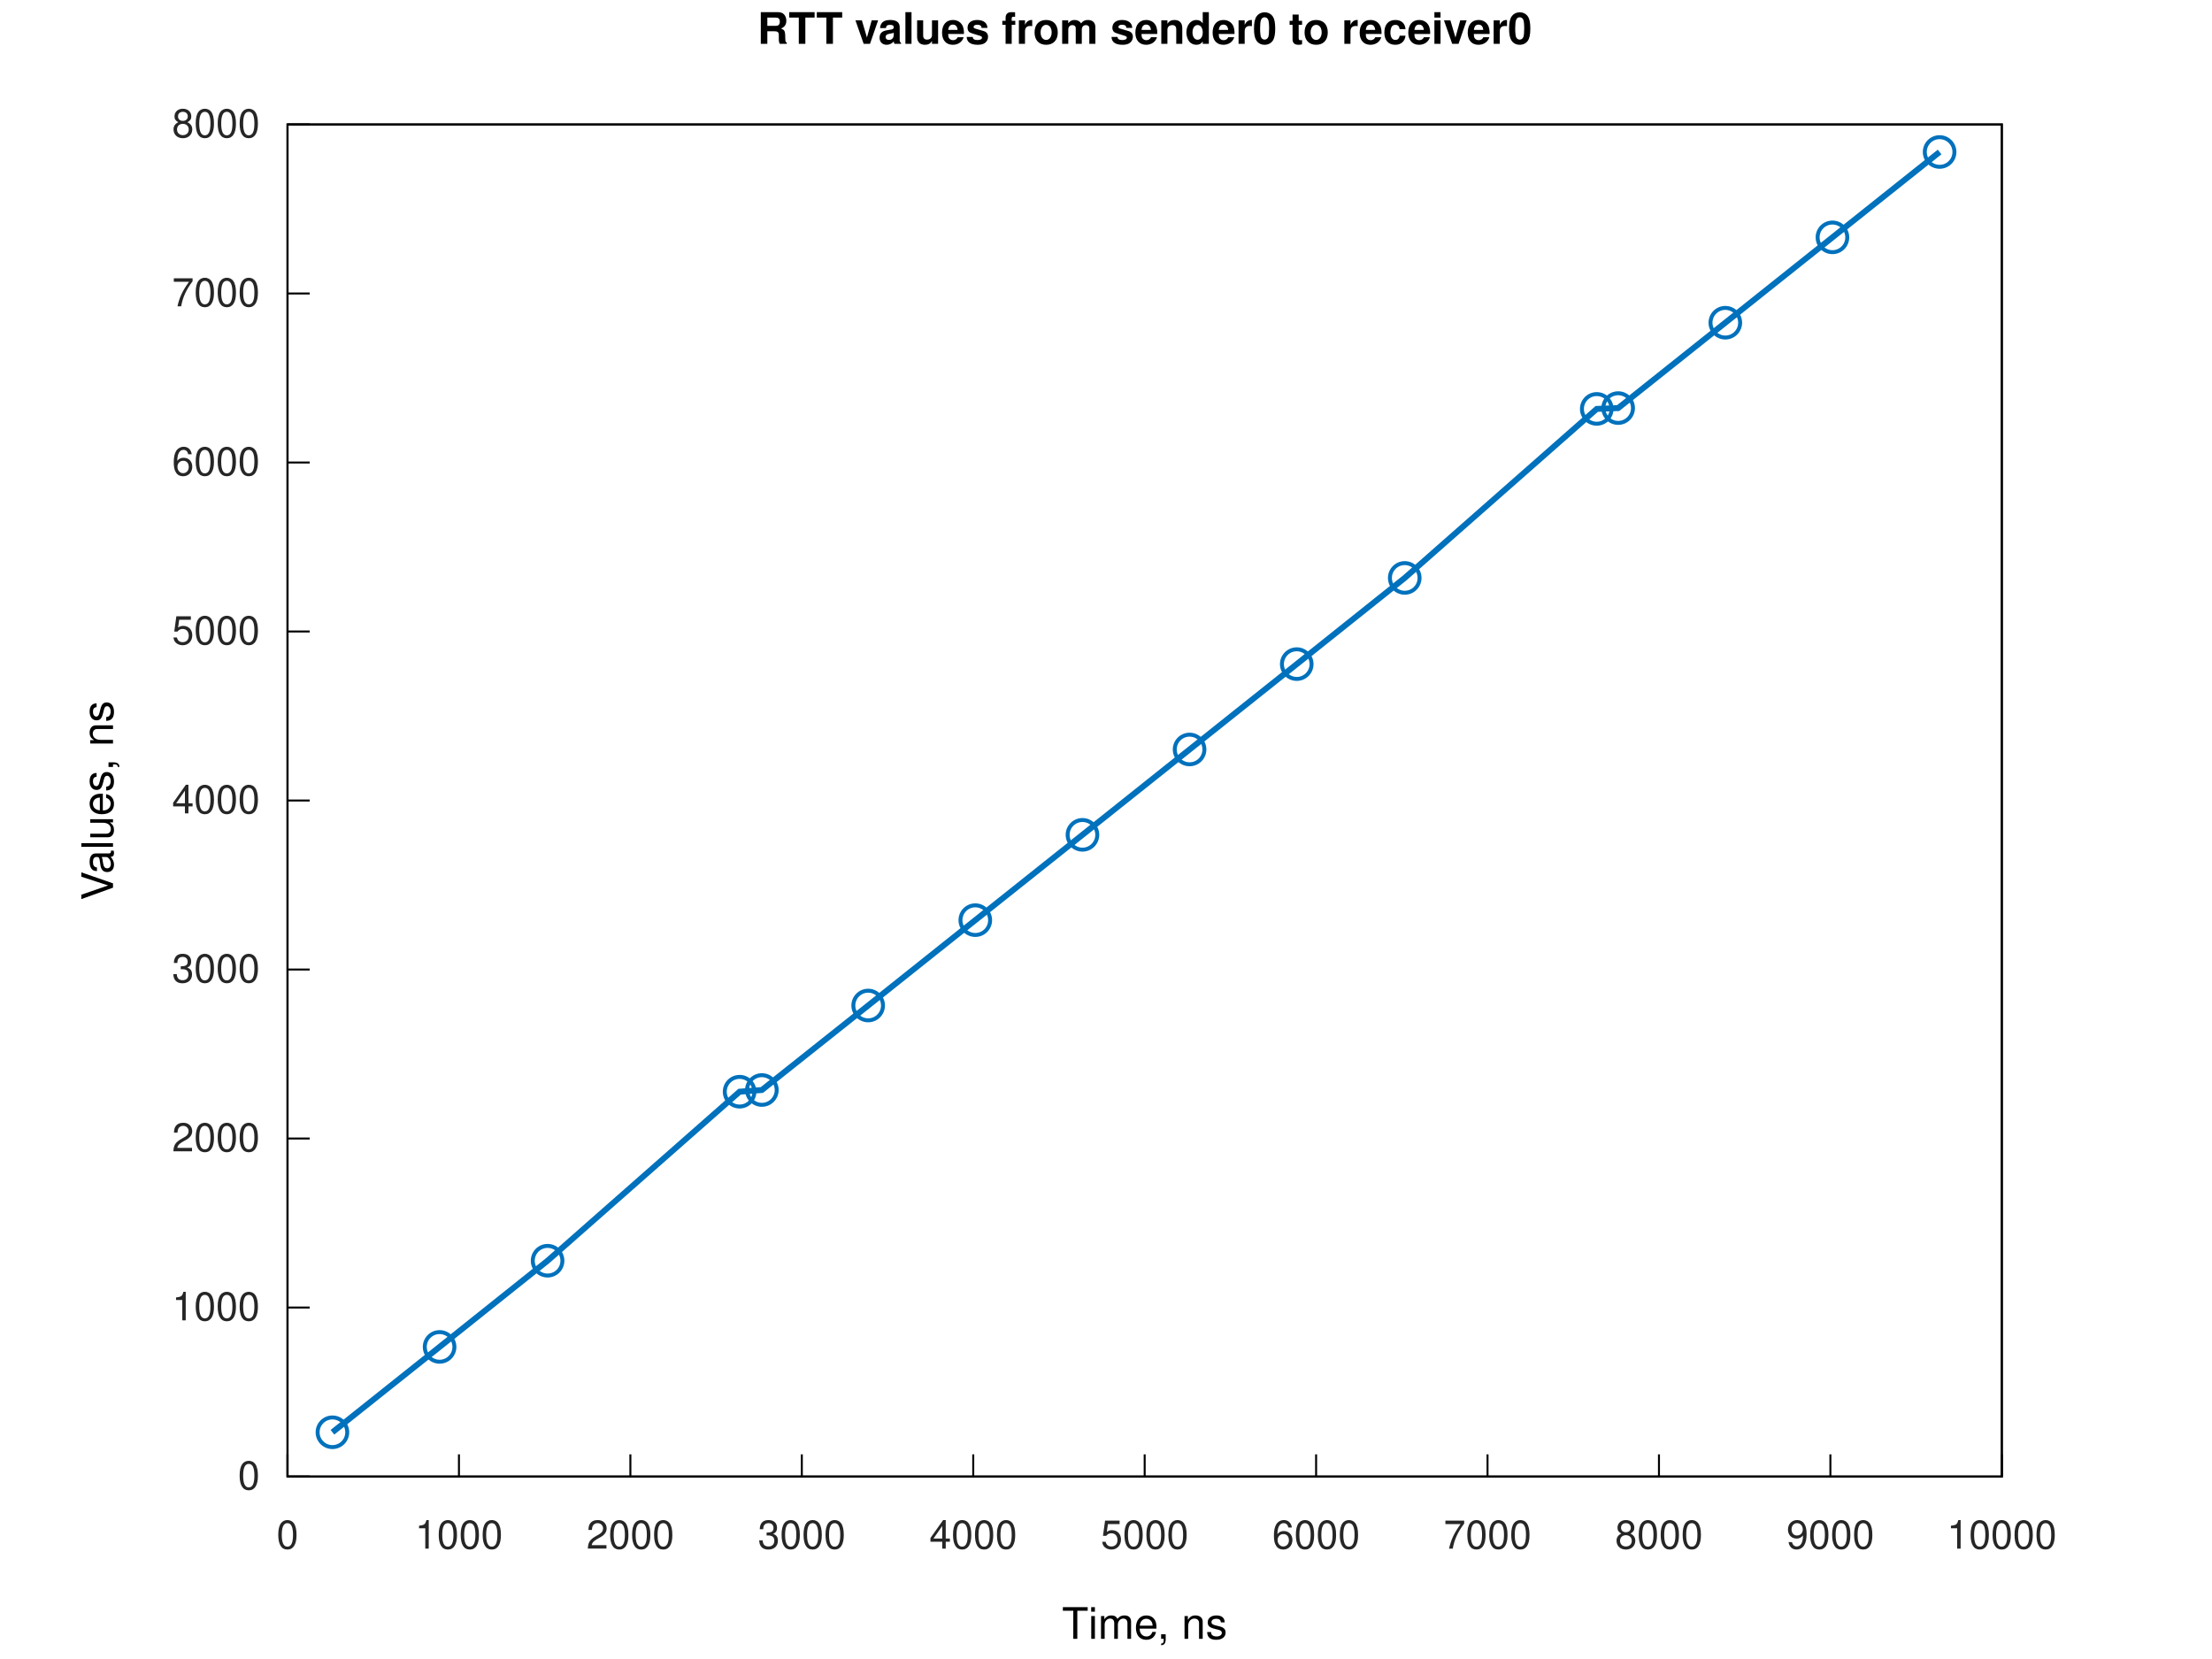
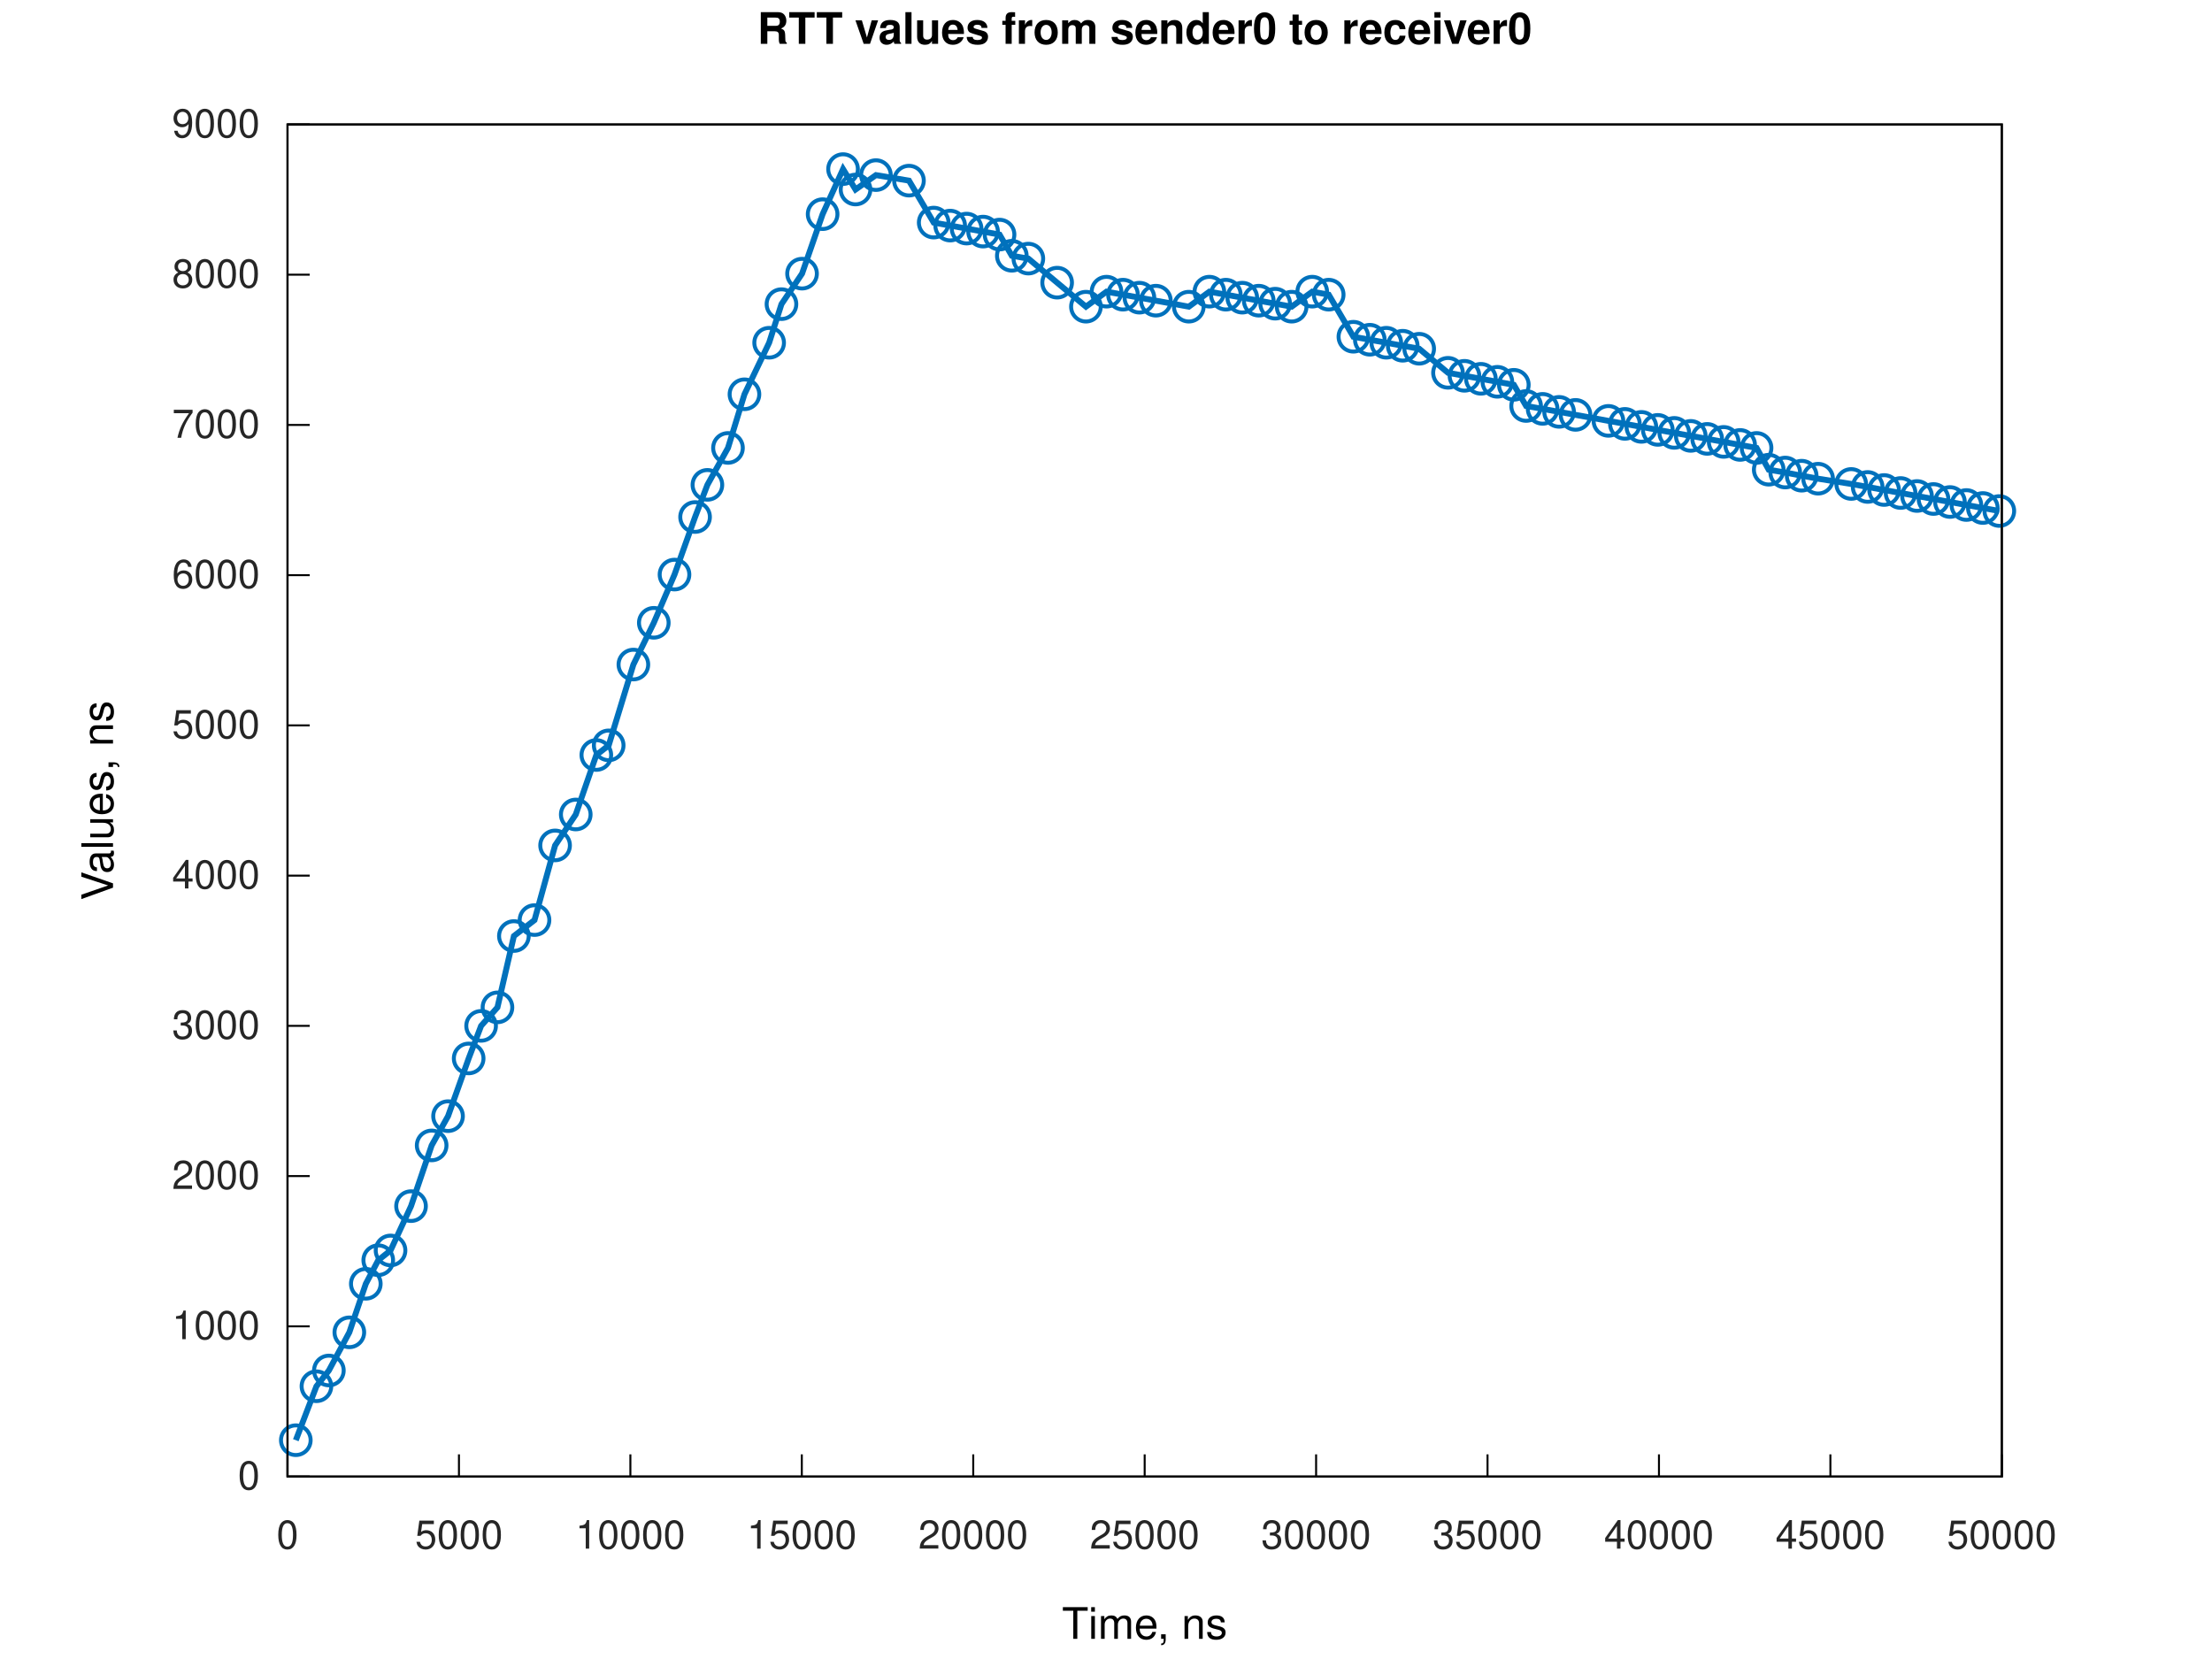
<svg xmlns="http://www.w3.org/2000/svg" xmlns:xlink="http://www.w3.org/1999/xlink" width="560" height="420" viewBox="0 0 560 420">
  <g id="gnuplot_canvas">
    <rect x="0" y="0" width="560" height="420" fill="none" />
    <defs>
      <circle id="gpDot" r="0.5" stroke-width="0.5" stroke="currentColor" />
      <path id="gpPt0" stroke-width="0.267" stroke="currentColor" d="M-1,0 h2 M0,-1 v2" />
      <path id="gpPt1" stroke-width="0.267" stroke="currentColor" d="M-1,-1 L1,1 M1,-1 L-1,1" />
      <path id="gpPt2" stroke-width="0.267" stroke="currentColor" d="M-1,0 L1,0 M0,-1 L0,1 M-1,-1 L1,1 M-1,1 L1,-1" />
      <rect id="gpPt3" stroke-width="0.267" stroke="currentColor" x="-1" y="-1" width="2" height="2" />
      <rect id="gpPt4" stroke-width="0.267" stroke="currentColor" fill="currentColor" x="-1" y="-1" width="2" height="2" />
      <circle id="gpPt5" stroke-width="0.267" stroke="currentColor" cx="0" cy="0" r="1" />
      <use xlink:href="#gpPt5" id="gpPt6" fill="currentColor" stroke="none" />
      <path id="gpPt7" stroke-width="0.267" stroke="currentColor" d="M0,-1.33 L-1.33,0.67 L1.33,0.67 z" />
      <use xlink:href="#gpPt7" id="gpPt8" fill="currentColor" stroke="none" />
      <use xlink:href="#gpPt7" id="gpPt9" stroke="currentColor" transform="rotate(180)" />
      <use xlink:href="#gpPt9" id="gpPt10" fill="currentColor" stroke="none" />
      <use xlink:href="#gpPt3" id="gpPt11" stroke="currentColor" transform="rotate(45)" />
      <use xlink:href="#gpPt11" id="gpPt12" fill="currentColor" stroke="none" />
      <path id="gpPt13" stroke-width="0.267" stroke="currentColor" d="M0,1.330 L1.265,0.411 L0.782,-1.067 L-0.782,-1.076 L-1.265,0.411 z" />
      <use xlink:href="#gpPt13" id="gpPt14" fill="currentColor" stroke="none" />
      <filter id="textbox" filterUnits="objectBoundingBox" x="0" y="0" height="1" width="1">
        <feFlood flood-color="white" flood-opacity="1" result="bgnd" />
        <feComposite in="SourceGraphic" in2="bgnd" operator="atop" />
      </filter>
      <filter id="greybox" filterUnits="objectBoundingBox" x="0" y="0" height="1" width="1">
        <feFlood flood-color="lightgrey" flood-opacity="1" result="grey" />
        <feComposite in="SourceGraphic" in2="grey" operator="atop" />
      </filter>
    </defs>
    <g fill="none" color="white" stroke="currentColor" stroke-width="1.00" stroke-linecap="butt" stroke-linejoin="miter">
</g>
    <g fill="none" color="white" stroke="currentColor" stroke-width="0.50" stroke-linecap="butt" stroke-linejoin="miter">
</g>
    <g fill="none" color="black" stroke="currentColor" stroke-width="0.50" stroke-linecap="butt" stroke-linejoin="miter">
      <path stroke="rgb(  0,   0,   0)" d="M72.79,373.81 L78.41,373.81  " />
      <g transform="translate(65.79,377.06)" stroke="none" fill="rgb(38,38,38)" font-family="Helvetica" font-size="10.00" text-anchor="end">
        <text>
          <tspan font-family="Helvetica">0</tspan>
        </text>
      </g>
    </g>
    <g fill="none" color="black" stroke="currentColor" stroke-width="0.50" stroke-linecap="butt" stroke-linejoin="miter">
-       <path stroke="rgb(  0,   0,   0)" d="M72.79,331.02 L78.41,331.02  " />
-       <g transform="translate(65.79,334.27)" stroke="none" fill="rgb(38,38,38)" font-family="Helvetica" font-size="10.00" text-anchor="end">
+       <path stroke="rgb(  0,   0,   0)" d="M72.79,335.78 L78.41,335.78  " />
+       <g transform="translate(65.79,339.03)" stroke="none" fill="rgb(38,38,38)" font-family="Helvetica" font-size="10.00" text-anchor="end">
        <text>
          <tspan font-family="Helvetica">1000</tspan>
        </text>
      </g>
    </g>
    <g fill="none" color="black" stroke="currentColor" stroke-width="0.50" stroke-linecap="butt" stroke-linejoin="miter">
-       <path stroke="rgb(  0,   0,   0)" d="M72.79,288.23 L78.41,288.23  " />
-       <g transform="translate(65.79,291.48)" stroke="none" fill="rgb(38,38,38)" font-family="Helvetica" font-size="10.00" text-anchor="end">
+       <path stroke="rgb(  0,   0,   0)" d="M72.79,297.74 L78.41,297.74  " />
+       <g transform="translate(65.79,300.99)" stroke="none" fill="rgb(38,38,38)" font-family="Helvetica" font-size="10.00" text-anchor="end">
        <text>
          <tspan font-family="Helvetica">2000</tspan>
        </text>
      </g>
    </g>
    <g fill="none" color="black" stroke="currentColor" stroke-width="0.50" stroke-linecap="butt" stroke-linejoin="miter">
-       <path stroke="rgb(  0,   0,   0)" d="M72.79,245.45 L78.41,245.45  " />
-       <g transform="translate(65.79,248.70)" stroke="none" fill="rgb(38,38,38)" font-family="Helvetica" font-size="10.00" text-anchor="end">
+       <path stroke="rgb(  0,   0,   0)" d="M72.79,259.71 L78.41,259.71  " />
+       <g transform="translate(65.79,262.96)" stroke="none" fill="rgb(38,38,38)" font-family="Helvetica" font-size="10.00" text-anchor="end">
        <text>
          <tspan font-family="Helvetica">3000</tspan>
        </text>
      </g>
    </g>
    <g fill="none" color="black" stroke="currentColor" stroke-width="0.50" stroke-linecap="butt" stroke-linejoin="miter">
-       <path stroke="rgb(  0,   0,   0)" d="M72.79,202.66 L78.41,202.66  " />
-       <g transform="translate(65.79,205.91)" stroke="none" fill="rgb(38,38,38)" font-family="Helvetica" font-size="10.00" text-anchor="end">
+       <path stroke="rgb(  0,   0,   0)" d="M72.79,221.68 L78.41,221.68  " />
+       <g transform="translate(65.79,224.93)" stroke="none" fill="rgb(38,38,38)" font-family="Helvetica" font-size="10.00" text-anchor="end">
        <text>
          <tspan font-family="Helvetica">4000</tspan>
        </text>
      </g>
    </g>
    <g fill="none" color="black" stroke="currentColor" stroke-width="0.50" stroke-linecap="butt" stroke-linejoin="miter">
-       <path stroke="rgb(  0,   0,   0)" d="M72.79,159.87 L78.41,159.87  " />
-       <g transform="translate(65.79,163.12)" stroke="none" fill="rgb(38,38,38)" font-family="Helvetica" font-size="10.00" text-anchor="end">
+       <path stroke="rgb(  0,   0,   0)" d="M72.79,183.64 L78.41,183.64  " />
+       <g transform="translate(65.79,186.89)" stroke="none" fill="rgb(38,38,38)" font-family="Helvetica" font-size="10.00" text-anchor="end">
        <text>
          <tspan font-family="Helvetica">5000</tspan>
        </text>
      </g>
    </g>
    <g fill="none" color="black" stroke="currentColor" stroke-width="0.50" stroke-linecap="butt" stroke-linejoin="miter">
-       <path stroke="rgb(  0,   0,   0)" d="M72.79,117.09 L78.41,117.09  " />
-       <g transform="translate(65.79,120.34)" stroke="none" fill="rgb(38,38,38)" font-family="Helvetica" font-size="10.00" text-anchor="end">
+       <path stroke="rgb(  0,   0,   0)" d="M72.79,145.61 L78.41,145.61  " />
+       <g transform="translate(65.79,148.86)" stroke="none" fill="rgb(38,38,38)" font-family="Helvetica" font-size="10.00" text-anchor="end">
        <text>
          <tspan font-family="Helvetica">6000</tspan>
        </text>
      </g>
    </g>
    <g fill="none" color="black" stroke="currentColor" stroke-width="0.50" stroke-linecap="butt" stroke-linejoin="miter">
-       <path stroke="rgb(  0,   0,   0)" d="M72.79,74.30 L78.41,74.30  " />
-       <g transform="translate(65.79,77.55)" stroke="none" fill="rgb(38,38,38)" font-family="Helvetica" font-size="10.00" text-anchor="end">
+       <path stroke="rgb(  0,   0,   0)" d="M72.79,107.58 L78.41,107.58  " />
+       <g transform="translate(65.79,110.83)" stroke="none" fill="rgb(38,38,38)" font-family="Helvetica" font-size="10.00" text-anchor="end">
        <text>
          <tspan font-family="Helvetica">7000</tspan>
+         </text>
+       </g>
+     </g>
+     <g fill="none" color="black" stroke="currentColor" stroke-width="0.50" stroke-linecap="butt" stroke-linejoin="miter">
+       <path stroke="rgb(  0,   0,   0)" d="M72.79,69.54 L78.41,69.54  " />
+       <g transform="translate(65.79,72.79)" stroke="none" fill="rgb(38,38,38)" font-family="Helvetica" font-size="10.00" text-anchor="end">
+         <text>
+           <tspan font-family="Helvetica">8000</tspan>
        </text>
      </g>
    </g>
    <g fill="none" color="black" stroke="currentColor" stroke-width="0.50" stroke-linecap="butt" stroke-linejoin="miter">
      <path stroke="rgb(  0,   0,   0)" d="M72.79,31.51 L78.41,31.51  " />
      <g transform="translate(65.79,34.76)" stroke="none" fill="rgb(38,38,38)" font-family="Helvetica" font-size="10.00" text-anchor="end">
        <text>
-           <tspan font-family="Helvetica">8000</tspan>
+           <tspan font-family="Helvetica">9000</tspan>
        </text>
      </g>
    </g>
    <g fill="none" color="black" stroke="currentColor" stroke-width="0.50" stroke-linecap="butt" stroke-linejoin="miter">
      <path stroke="rgb(  0,   0,   0)" d="M72.79,373.81 L72.79,368.19  " />
      <g transform="translate(72.79,392.06)" stroke="none" fill="rgb(38,38,38)" font-family="Helvetica" font-size="10.00" text-anchor="middle">
        <text>
          <tspan font-family="Helvetica">0</tspan>
        </text>
      </g>
    </g>
    <g fill="none" color="black" stroke="currentColor" stroke-width="0.50" stroke-linecap="butt" stroke-linejoin="miter">
      <path stroke="rgb(  0,   0,   0)" d="M116.19,373.81 L116.19,368.19  " />
      <g transform="translate(116.19,392.06)" stroke="none" fill="rgb(38,38,38)" font-family="Helvetica" font-size="10.00" text-anchor="middle">
        <text>
-           <tspan font-family="Helvetica">1000</tspan>
+           <tspan font-family="Helvetica">5000</tspan>
        </text>
      </g>
    </g>
    <g fill="none" color="black" stroke="currentColor" stroke-width="0.50" stroke-linecap="butt" stroke-linejoin="miter">
      <path stroke="rgb(  0,   0,   0)" d="M159.59,373.81 L159.59,368.19  " />
      <g transform="translate(159.59,392.06)" stroke="none" fill="rgb(38,38,38)" font-family="Helvetica" font-size="10.00" text-anchor="middle">
        <text>
-           <tspan font-family="Helvetica">2000</tspan>
+           <tspan font-family="Helvetica">10000</tspan>
        </text>
      </g>
    </g>
    <g fill="none" color="black" stroke="currentColor" stroke-width="0.50" stroke-linecap="butt" stroke-linejoin="miter">
      <path stroke="rgb(  0,   0,   0)" d="M202.99,373.81 L202.99,368.19  " />
      <g transform="translate(202.99,392.06)" stroke="none" fill="rgb(38,38,38)" font-family="Helvetica" font-size="10.00" text-anchor="middle">
        <text>
-           <tspan font-family="Helvetica">3000</tspan>
+           <tspan font-family="Helvetica">15000</tspan>
        </text>
      </g>
    </g>
    <g fill="none" color="black" stroke="currentColor" stroke-width="0.50" stroke-linecap="butt" stroke-linejoin="miter">
      <path stroke="rgb(  0,   0,   0)" d="M246.39,373.81 L246.39,368.19  " />
      <g transform="translate(246.39,392.06)" stroke="none" fill="rgb(38,38,38)" font-family="Helvetica" font-size="10.00" text-anchor="middle">
        <text>
-           <tspan font-family="Helvetica">4000</tspan>
+           <tspan font-family="Helvetica">20000</tspan>
        </text>
      </g>
    </g>
    <g fill="none" color="black" stroke="currentColor" stroke-width="0.50" stroke-linecap="butt" stroke-linejoin="miter">
      <path stroke="rgb(  0,   0,   0)" d="M289.79,373.81 L289.79,368.19  " />
      <g transform="translate(289.79,392.06)" stroke="none" fill="rgb(38,38,38)" font-family="Helvetica" font-size="10.00" text-anchor="middle">
        <text>
-           <tspan font-family="Helvetica">5000</tspan>
+           <tspan font-family="Helvetica">25000</tspan>
        </text>
      </g>
    </g>
    <g fill="none" color="black" stroke="currentColor" stroke-width="0.50" stroke-linecap="butt" stroke-linejoin="miter">
      <path stroke="rgb(  0,   0,   0)" d="M333.19,373.81 L333.19,368.19  " />
      <g transform="translate(333.19,392.06)" stroke="none" fill="rgb(38,38,38)" font-family="Helvetica" font-size="10.00" text-anchor="middle">
        <text>
-           <tspan font-family="Helvetica">6000</tspan>
+           <tspan font-family="Helvetica">30000</tspan>
        </text>
      </g>
    </g>
    <g fill="none" color="black" stroke="currentColor" stroke-width="0.50" stroke-linecap="butt" stroke-linejoin="miter">
      <path stroke="rgb(  0,   0,   0)" d="M376.59,373.81 L376.59,368.19  " />
      <g transform="translate(376.59,392.06)" stroke="none" fill="rgb(38,38,38)" font-family="Helvetica" font-size="10.00" text-anchor="middle">
        <text>
-           <tspan font-family="Helvetica">7000</tspan>
+           <tspan font-family="Helvetica">35000</tspan>
        </text>
      </g>
    </g>
    <g fill="none" color="black" stroke="currentColor" stroke-width="0.50" stroke-linecap="butt" stroke-linejoin="miter">
      <path stroke="rgb(  0,   0,   0)" d="M419.99,373.81 L419.99,368.19  " />
      <g transform="translate(419.99,392.06)" stroke="none" fill="rgb(38,38,38)" font-family="Helvetica" font-size="10.00" text-anchor="middle">
        <text>
-           <tspan font-family="Helvetica">8000</tspan>
+           <tspan font-family="Helvetica">40000</tspan>
        </text>
      </g>
    </g>
    <g fill="none" color="black" stroke="currentColor" stroke-width="0.50" stroke-linecap="butt" stroke-linejoin="miter">
      <path stroke="rgb(  0,   0,   0)" d="M463.39,373.81 L463.39,368.19  " />
      <g transform="translate(463.39,392.06)" stroke="none" fill="rgb(38,38,38)" font-family="Helvetica" font-size="10.00" text-anchor="middle">
        <text>
-           <tspan font-family="Helvetica">9000</tspan>
+           <tspan font-family="Helvetica">45000</tspan>
        </text>
      </g>
    </g>
    <g fill="none" color="black" stroke="currentColor" stroke-width="0.50" stroke-linecap="butt" stroke-linejoin="miter">
      <path stroke="rgb(  0,   0,   0)" d="M506.79,373.81 L506.79,368.19  " />
      <g transform="translate(506.79,392.06)" stroke="none" fill="rgb(38,38,38)" font-family="Helvetica" font-size="10.00" text-anchor="middle">
        <text>
-           <tspan font-family="Helvetica">10000</tspan>
+           <tspan font-family="Helvetica">50000</tspan>
        </text>
      </g>
    </g>
    <g fill="none" color="black" stroke="currentColor" stroke-width="0.50" stroke-linecap="butt" stroke-linejoin="miter">
</g>
    <g fill="none" color="black" stroke="currentColor" stroke-width="0.50" stroke-linecap="butt" stroke-linejoin="miter">
      <path stroke="rgb(  0,   0,   0)" d="M72.79,31.51 L72.79,373.81 L506.79,373.81 L506.79,31.51 L72.79,31.51 Z  " />
    </g>
    <g fill="none" color="black" stroke="currentColor" stroke-width="0.50" stroke-linecap="butt" stroke-linejoin="miter">
</g>
    <g id="gnuplot_plot_1a">
      <g fill="none" color="white" stroke="rgb(  0,   0,   0)" stroke-width="1.50" stroke-linecap="butt" stroke-linejoin="miter">
</g>
      <g fill="none" color="black" stroke="currentColor" stroke-width="1.50" stroke-linecap="butt" stroke-linejoin="miter">
-         <path stroke="rgb(  0, 113, 188)" d="M84.16,362.60 L111.29,340.99 L138.63,319.17 L187.24,276.38 L192.88,275.95 L219.79,254.56 L246.91,232.95 L274.04,211.35   L301.16,189.74 L328.29,168.13 L355.63,146.31 L404.24,103.52 L409.66,103.31 L436.79,81.70 L463.91,60.09 L491.04,38.48    " />
-         <use xlink:href="#gpPt5" transform="translate(84.16,362.60) scale(3.75)" color="rgb(  0, 113, 188)" />
-         <use xlink:href="#gpPt5" transform="translate(111.29,340.99) scale(3.75)" color="rgb(  0, 113, 188)" />
-         <use xlink:href="#gpPt5" transform="translate(138.63,319.17) scale(3.75)" color="rgb(  0, 113, 188)" />
-         <use xlink:href="#gpPt5" transform="translate(187.24,276.38) scale(3.75)" color="rgb(  0, 113, 188)" />
-         <use xlink:href="#gpPt5" transform="translate(192.88,275.95) scale(3.75)" color="rgb(  0, 113, 188)" />
-         <use xlink:href="#gpPt5" transform="translate(219.79,254.56) scale(3.75)" color="rgb(  0, 113, 188)" />
-         <use xlink:href="#gpPt5" transform="translate(246.91,232.95) scale(3.75)" color="rgb(  0, 113, 188)" />
-         <use xlink:href="#gpPt5" transform="translate(274.04,211.35) scale(3.75)" color="rgb(  0, 113, 188)" />
-         <use xlink:href="#gpPt5" transform="translate(301.16,189.74) scale(3.75)" color="rgb(  0, 113, 188)" />
-         <use xlink:href="#gpPt5" transform="translate(328.29,168.13) scale(3.75)" color="rgb(  0, 113, 188)" />
-         <use xlink:href="#gpPt5" transform="translate(355.63,146.31) scale(3.75)" color="rgb(  0, 113, 188)" />
-         <use xlink:href="#gpPt5" transform="translate(404.24,103.52) scale(3.75)" color="rgb(  0, 113, 188)" />
-         <use xlink:href="#gpPt5" transform="translate(409.66,103.31) scale(3.75)" color="rgb(  0, 113, 188)" />
-         <use xlink:href="#gpPt5" transform="translate(436.79,81.70) scale(3.75)" color="rgb(  0, 113, 188)" />
-         <use xlink:href="#gpPt5" transform="translate(463.91,60.09) scale(3.75)" color="rgb(  0, 113, 188)" />
-         <use xlink:href="#gpPt5" transform="translate(491.04,38.48) scale(3.75)" color="rgb(  0, 113, 188)" />
+         <path stroke="rgb(  0, 113, 188)" d="M74.89,364.61 L80.11,350.95 L83.26,346.96 L88.44,337.30 L92.61,325.01 L95.76,319.04 L98.87,316.57 L104.06,305.35   L109.28,289.98 L113.43,282.57 L118.65,267.96 L121.80,259.71 L125.94,255.03 L130.10,236.97 L135.32,232.93 L140.53,214.03   L145.76,206.20 L150.97,191.14 L154.10,188.70 L160.35,168.24 L165.52,157.67 L170.76,145.46 L175.97,130.89 L179.09,122.75   L184.30,113.40 L188.47,99.82 L194.72,86.77 L197.84,77.00 L203.05,69.28 L208.26,54.22 L213.43,42.81 L216.59,47.98   L221.76,44.33 L230.12,45.73 L236.38,56.35 L240.55,57.11 L244.71,57.87 L248.88,58.63 L253.05,59.39 L256.16,64.75   L260.34,65.47 L267.63,71.56 L274.92,77.64 L280.13,73.84 L284.30,74.60 L288.46,75.36 L292.63,76.12 L300.96,77.64   L306.17,73.84 L310.34,74.60 L314.50,75.36 L318.67,76.12 L322.83,76.88 L327.00,77.64 L332.21,73.84 L336.38,74.60   L342.63,85.25 L346.79,86.01 L350.96,86.77 L355.12,87.53 L359.29,88.29 L366.58,94.38 L370.75,95.14 L374.91,95.90   L379.08,96.66 L383.25,97.42 L386.36,102.78 L390.54,103.51 L394.71,104.27 L398.87,105.03 L407.20,106.55 L411.37,107.31   L415.54,108.07 L419.70,108.83 L423.87,109.59 L428.04,110.35 L432.20,111.11 L436.37,111.87 L440.54,112.64 L444.70,113.40   L447.78,118.91 L451.96,119.63 L456.12,120.43 L460.28,121.19 L468.66,122.52 L472.83,123.28 L476.99,124.05 L481.16,124.81   L485.32,125.57 L489.49,126.33 L493.66,127.09 L497.82,127.85 L501.99,128.61 L506.16,129.37  " />
+         <use xlink:href="#gpPt5" transform="translate(74.89,364.61) scale(3.75)" color="rgb(  0, 113, 188)" />
+         <use xlink:href="#gpPt5" transform="translate(80.11,350.95) scale(3.75)" color="rgb(  0, 113, 188)" />
+         <use xlink:href="#gpPt5" transform="translate(83.26,346.96) scale(3.75)" color="rgb(  0, 113, 188)" />
+         <use xlink:href="#gpPt5" transform="translate(88.44,337.30) scale(3.75)" color="rgb(  0, 113, 188)" />
+         <use xlink:href="#gpPt5" transform="translate(92.61,325.01) scale(3.75)" color="rgb(  0, 113, 188)" />
+         <use xlink:href="#gpPt5" transform="translate(95.76,319.04) scale(3.75)" color="rgb(  0, 113, 188)" />
+         <use xlink:href="#gpPt5" transform="translate(98.87,316.57) scale(3.75)" color="rgb(  0, 113, 188)" />
+         <use xlink:href="#gpPt5" transform="translate(104.06,305.35) scale(3.75)" color="rgb(  0, 113, 188)" />
+         <use xlink:href="#gpPt5" transform="translate(109.28,289.98) scale(3.75)" color="rgb(  0, 113, 188)" />
+         <use xlink:href="#gpPt5" transform="translate(113.43,282.57) scale(3.75)" color="rgb(  0, 113, 188)" />
+         <use xlink:href="#gpPt5" transform="translate(118.65,267.96) scale(3.75)" color="rgb(  0, 113, 188)" />
+         <use xlink:href="#gpPt5" transform="translate(121.80,259.71) scale(3.75)" color="rgb(  0, 113, 188)" />
+         <use xlink:href="#gpPt5" transform="translate(125.94,255.03) scale(3.75)" color="rgb(  0, 113, 188)" />
+         <use xlink:href="#gpPt5" transform="translate(130.10,236.97) scale(3.75)" color="rgb(  0, 113, 188)" />
+         <use xlink:href="#gpPt5" transform="translate(135.32,232.93) scale(3.75)" color="rgb(  0, 113, 188)" />
+         <use xlink:href="#gpPt5" transform="translate(140.53,214.03) scale(3.75)" color="rgb(  0, 113, 188)" />
+         <use xlink:href="#gpPt5" transform="translate(145.76,206.20) scale(3.75)" color="rgb(  0, 113, 188)" />
+         <use xlink:href="#gpPt5" transform="translate(150.97,191.14) scale(3.75)" color="rgb(  0, 113, 188)" />
+         <use xlink:href="#gpPt5" transform="translate(154.10,188.70) scale(3.75)" color="rgb(  0, 113, 188)" />
+         <use xlink:href="#gpPt5" transform="translate(160.35,168.24) scale(3.75)" color="rgb(  0, 113, 188)" />
+         <use xlink:href="#gpPt5" transform="translate(165.52,157.67) scale(3.75)" color="rgb(  0, 113, 188)" />
+         <use xlink:href="#gpPt5" transform="translate(170.76,145.46) scale(3.75)" color="rgb(  0, 113, 188)" />
+         <use xlink:href="#gpPt5" transform="translate(175.97,130.89) scale(3.75)" color="rgb(  0, 113, 188)" />
+         <use xlink:href="#gpPt5" transform="translate(179.09,122.75) scale(3.75)" color="rgb(  0, 113, 188)" />
+         <use xlink:href="#gpPt5" transform="translate(184.30,113.40) scale(3.75)" color="rgb(  0, 113, 188)" />
+         <use xlink:href="#gpPt5" transform="translate(188.47,99.82) scale(3.75)" color="rgb(  0, 113, 188)" />
+         <use xlink:href="#gpPt5" transform="translate(194.72,86.77) scale(3.75)" color="rgb(  0, 113, 188)" />
+         <use xlink:href="#gpPt5" transform="translate(197.84,77.00) scale(3.75)" color="rgb(  0, 113, 188)" />
+         <use xlink:href="#gpPt5" transform="translate(203.05,69.28) scale(3.75)" color="rgb(  0, 113, 188)" />
+         <use xlink:href="#gpPt5" transform="translate(208.26,54.22) scale(3.75)" color="rgb(  0, 113, 188)" />
+         <use xlink:href="#gpPt5" transform="translate(213.43,42.81) scale(3.75)" color="rgb(  0, 113, 188)" />
+         <use xlink:href="#gpPt5" transform="translate(216.59,47.98) scale(3.75)" color="rgb(  0, 113, 188)" />
+         <use xlink:href="#gpPt5" transform="translate(221.76,44.33) scale(3.75)" color="rgb(  0, 113, 188)" />
+         <use xlink:href="#gpPt5" transform="translate(230.12,45.73) scale(3.75)" color="rgb(  0, 113, 188)" />
+         <use xlink:href="#gpPt5" transform="translate(236.38,56.35) scale(3.75)" color="rgb(  0, 113, 188)" />
+         <use xlink:href="#gpPt5" transform="translate(240.55,57.11) scale(3.75)" color="rgb(  0, 113, 188)" />
+         <use xlink:href="#gpPt5" transform="translate(244.71,57.87) scale(3.75)" color="rgb(  0, 113, 188)" />
+         <use xlink:href="#gpPt5" transform="translate(248.88,58.63) scale(3.75)" color="rgb(  0, 113, 188)" />
+         <use xlink:href="#gpPt5" transform="translate(253.05,59.39) scale(3.75)" color="rgb(  0, 113, 188)" />
+         <use xlink:href="#gpPt5" transform="translate(256.16,64.75) scale(3.75)" color="rgb(  0, 113, 188)" />
+         <use xlink:href="#gpPt5" transform="translate(260.34,65.47) scale(3.75)" color="rgb(  0, 113, 188)" />
+         <use xlink:href="#gpPt5" transform="translate(267.63,71.56) scale(3.75)" color="rgb(  0, 113, 188)" />
+         <use xlink:href="#gpPt5" transform="translate(274.92,77.64) scale(3.75)" color="rgb(  0, 113, 188)" />
+         <use xlink:href="#gpPt5" transform="translate(280.13,73.84) scale(3.75)" color="rgb(  0, 113, 188)" />
+         <use xlink:href="#gpPt5" transform="translate(284.30,74.60) scale(3.75)" color="rgb(  0, 113, 188)" />
+         <use xlink:href="#gpPt5" transform="translate(288.46,75.36) scale(3.75)" color="rgb(  0, 113, 188)" />
+         <use xlink:href="#gpPt5" transform="translate(292.63,76.12) scale(3.75)" color="rgb(  0, 113, 188)" />
+         <use xlink:href="#gpPt5" transform="translate(300.96,77.64) scale(3.75)" color="rgb(  0, 113, 188)" />
+         <use xlink:href="#gpPt5" transform="translate(306.17,73.84) scale(3.75)" color="rgb(  0, 113, 188)" />
+         <use xlink:href="#gpPt5" transform="translate(310.34,74.60) scale(3.75)" color="rgb(  0, 113, 188)" />
+         <use xlink:href="#gpPt5" transform="translate(314.50,75.36) scale(3.75)" color="rgb(  0, 113, 188)" />
+         <use xlink:href="#gpPt5" transform="translate(318.67,76.12) scale(3.75)" color="rgb(  0, 113, 188)" />
+         <use xlink:href="#gpPt5" transform="translate(322.83,76.88) scale(3.75)" color="rgb(  0, 113, 188)" />
+         <use xlink:href="#gpPt5" transform="translate(327.00,77.64) scale(3.75)" color="rgb(  0, 113, 188)" />
+         <use xlink:href="#gpPt5" transform="translate(332.21,73.84) scale(3.75)" color="rgb(  0, 113, 188)" />
+         <use xlink:href="#gpPt5" transform="translate(336.38,74.60) scale(3.75)" color="rgb(  0, 113, 188)" />
+         <use xlink:href="#gpPt5" transform="translate(342.63,85.25) scale(3.75)" color="rgb(  0, 113, 188)" />
+         <use xlink:href="#gpPt5" transform="translate(346.79,86.01) scale(3.75)" color="rgb(  0, 113, 188)" />
+         <use xlink:href="#gpPt5" transform="translate(350.96,86.77) scale(3.75)" color="rgb(  0, 113, 188)" />
+         <use xlink:href="#gpPt5" transform="translate(355.12,87.53) scale(3.75)" color="rgb(  0, 113, 188)" />
+         <use xlink:href="#gpPt5" transform="translate(359.29,88.29) scale(3.75)" color="rgb(  0, 113, 188)" />
+         <use xlink:href="#gpPt5" transform="translate(366.58,94.38) scale(3.75)" color="rgb(  0, 113, 188)" />
+         <use xlink:href="#gpPt5" transform="translate(370.75,95.14) scale(3.75)" color="rgb(  0, 113, 188)" />
+         <use xlink:href="#gpPt5" transform="translate(374.91,95.90) scale(3.75)" color="rgb(  0, 113, 188)" />
+         <use xlink:href="#gpPt5" transform="translate(379.08,96.66) scale(3.75)" color="rgb(  0, 113, 188)" />
+         <use xlink:href="#gpPt5" transform="translate(383.25,97.42) scale(3.75)" color="rgb(  0, 113, 188)" />
+         <use xlink:href="#gpPt5" transform="translate(386.36,102.78) scale(3.75)" color="rgb(  0, 113, 188)" />
+         <use xlink:href="#gpPt5" transform="translate(390.54,103.51) scale(3.75)" color="rgb(  0, 113, 188)" />
+         <use xlink:href="#gpPt5" transform="translate(394.71,104.27) scale(3.75)" color="rgb(  0, 113, 188)" />
+         <use xlink:href="#gpPt5" transform="translate(398.87,105.03) scale(3.75)" color="rgb(  0, 113, 188)" />
+         <use xlink:href="#gpPt5" transform="translate(407.20,106.55) scale(3.75)" color="rgb(  0, 113, 188)" />
+         <use xlink:href="#gpPt5" transform="translate(411.37,107.31) scale(3.75)" color="rgb(  0, 113, 188)" />
+         <use xlink:href="#gpPt5" transform="translate(415.54,108.07) scale(3.75)" color="rgb(  0, 113, 188)" />
+         <use xlink:href="#gpPt5" transform="translate(419.70,108.83) scale(3.75)" color="rgb(  0, 113, 188)" />
+         <use xlink:href="#gpPt5" transform="translate(423.87,109.59) scale(3.75)" color="rgb(  0, 113, 188)" />
+         <use xlink:href="#gpPt5" transform="translate(428.04,110.35) scale(3.75)" color="rgb(  0, 113, 188)" />
+         <use xlink:href="#gpPt5" transform="translate(432.20,111.11) scale(3.75)" color="rgb(  0, 113, 188)" />
+         <use xlink:href="#gpPt5" transform="translate(436.37,111.87) scale(3.75)" color="rgb(  0, 113, 188)" />
+         <use xlink:href="#gpPt5" transform="translate(440.54,112.64) scale(3.75)" color="rgb(  0, 113, 188)" />
+         <use xlink:href="#gpPt5" transform="translate(444.70,113.40) scale(3.75)" color="rgb(  0, 113, 188)" />
+         <use xlink:href="#gpPt5" transform="translate(447.78,118.91) scale(3.75)" color="rgb(  0, 113, 188)" />
+         <use xlink:href="#gpPt5" transform="translate(451.96,119.63) scale(3.75)" color="rgb(  0, 113, 188)" />
+         <use xlink:href="#gpPt5" transform="translate(456.12,120.43) scale(3.75)" color="rgb(  0, 113, 188)" />
+         <use xlink:href="#gpPt5" transform="translate(460.28,121.19) scale(3.75)" color="rgb(  0, 113, 188)" />
+         <use xlink:href="#gpPt5" transform="translate(468.66,122.52) scale(3.75)" color="rgb(  0, 113, 188)" />
+         <use xlink:href="#gpPt5" transform="translate(472.83,123.28) scale(3.75)" color="rgb(  0, 113, 188)" />
+         <use xlink:href="#gpPt5" transform="translate(476.99,124.05) scale(3.75)" color="rgb(  0, 113, 188)" />
+         <use xlink:href="#gpPt5" transform="translate(481.16,124.81) scale(3.75)" color="rgb(  0, 113, 188)" />
+         <use xlink:href="#gpPt5" transform="translate(485.32,125.57) scale(3.75)" color="rgb(  0, 113, 188)" />
+         <use xlink:href="#gpPt5" transform="translate(489.49,126.33) scale(3.75)" color="rgb(  0, 113, 188)" />
+         <use xlink:href="#gpPt5" transform="translate(493.66,127.09) scale(3.75)" color="rgb(  0, 113, 188)" />
+         <use xlink:href="#gpPt5" transform="translate(497.82,127.85) scale(3.75)" color="rgb(  0, 113, 188)" />
+         <use xlink:href="#gpPt5" transform="translate(501.99,128.61) scale(3.75)" color="rgb(  0, 113, 188)" />
+         <use xlink:href="#gpPt5" transform="translate(506.16,129.37) scale(3.75)" color="rgb(  0, 113, 188)" />
      </g>
    </g>
    <g fill="none" color="white" stroke="rgb(  0, 113, 188)" stroke-width="2.00" stroke-linecap="butt" stroke-linejoin="miter">
</g>
    <g fill="none" color="black" stroke="currentColor" stroke-width="2.00" stroke-linecap="butt" stroke-linejoin="miter">
</g>
    <g fill="none" color="black" stroke="black" stroke-width="0.50" stroke-linecap="butt" stroke-linejoin="miter">
</g>
    <g fill="none" color="black" stroke="currentColor" stroke-width="0.50" stroke-linecap="butt" stroke-linejoin="miter">
      <path stroke="rgb(  0,   0,   0)" d="M72.79,31.51 L72.79,373.81 L506.79,373.81 L506.79,31.51 L72.79,31.51 Z  " />
      <g transform="translate(28.61,202.66) rotate(270.00)" stroke="none" fill="rgb(0,0,0)" font-family="Helvetica" font-size="11.00" text-anchor="middle">
        <text>
          <tspan font-family="Helvetica">Values, ns</tspan>
        </text>
      </g>
    </g>
    <g fill="none" color="black" stroke="currentColor" stroke-width="0.50" stroke-linecap="butt" stroke-linejoin="miter">
      <g transform="translate(289.79,414.89)" stroke="none" fill="rgb(0,0,0)" font-family="Helvetica" font-size="11.00" text-anchor="middle">
        <text>
          <tspan font-family="Helvetica">Time, ns</tspan>
        </text>
      </g>
    </g>
    <g fill="none" color="black" stroke="currentColor" stroke-width="0.50" stroke-linecap="butt" stroke-linejoin="miter">
</g>
    <g fill="none" color="black" stroke="currentColor" stroke-width="0.50" stroke-linecap="butt" stroke-linejoin="miter">
      <g transform="translate(289.79,11.09)" stroke="none" fill="rgb(0,0,0)" font-family="Helvetica" font-size="11.00" text-anchor="middle">
        <text>
          <tspan font-family="Helvetica" font-weight="bold">RTT values from sender0 to receiver0</tspan>
        </text>
      </g>
    </g>
    <g fill="none" color="black" stroke="currentColor" stroke-width="0.50" stroke-linecap="butt" stroke-linejoin="miter">
</g>
  </g>
</svg>
